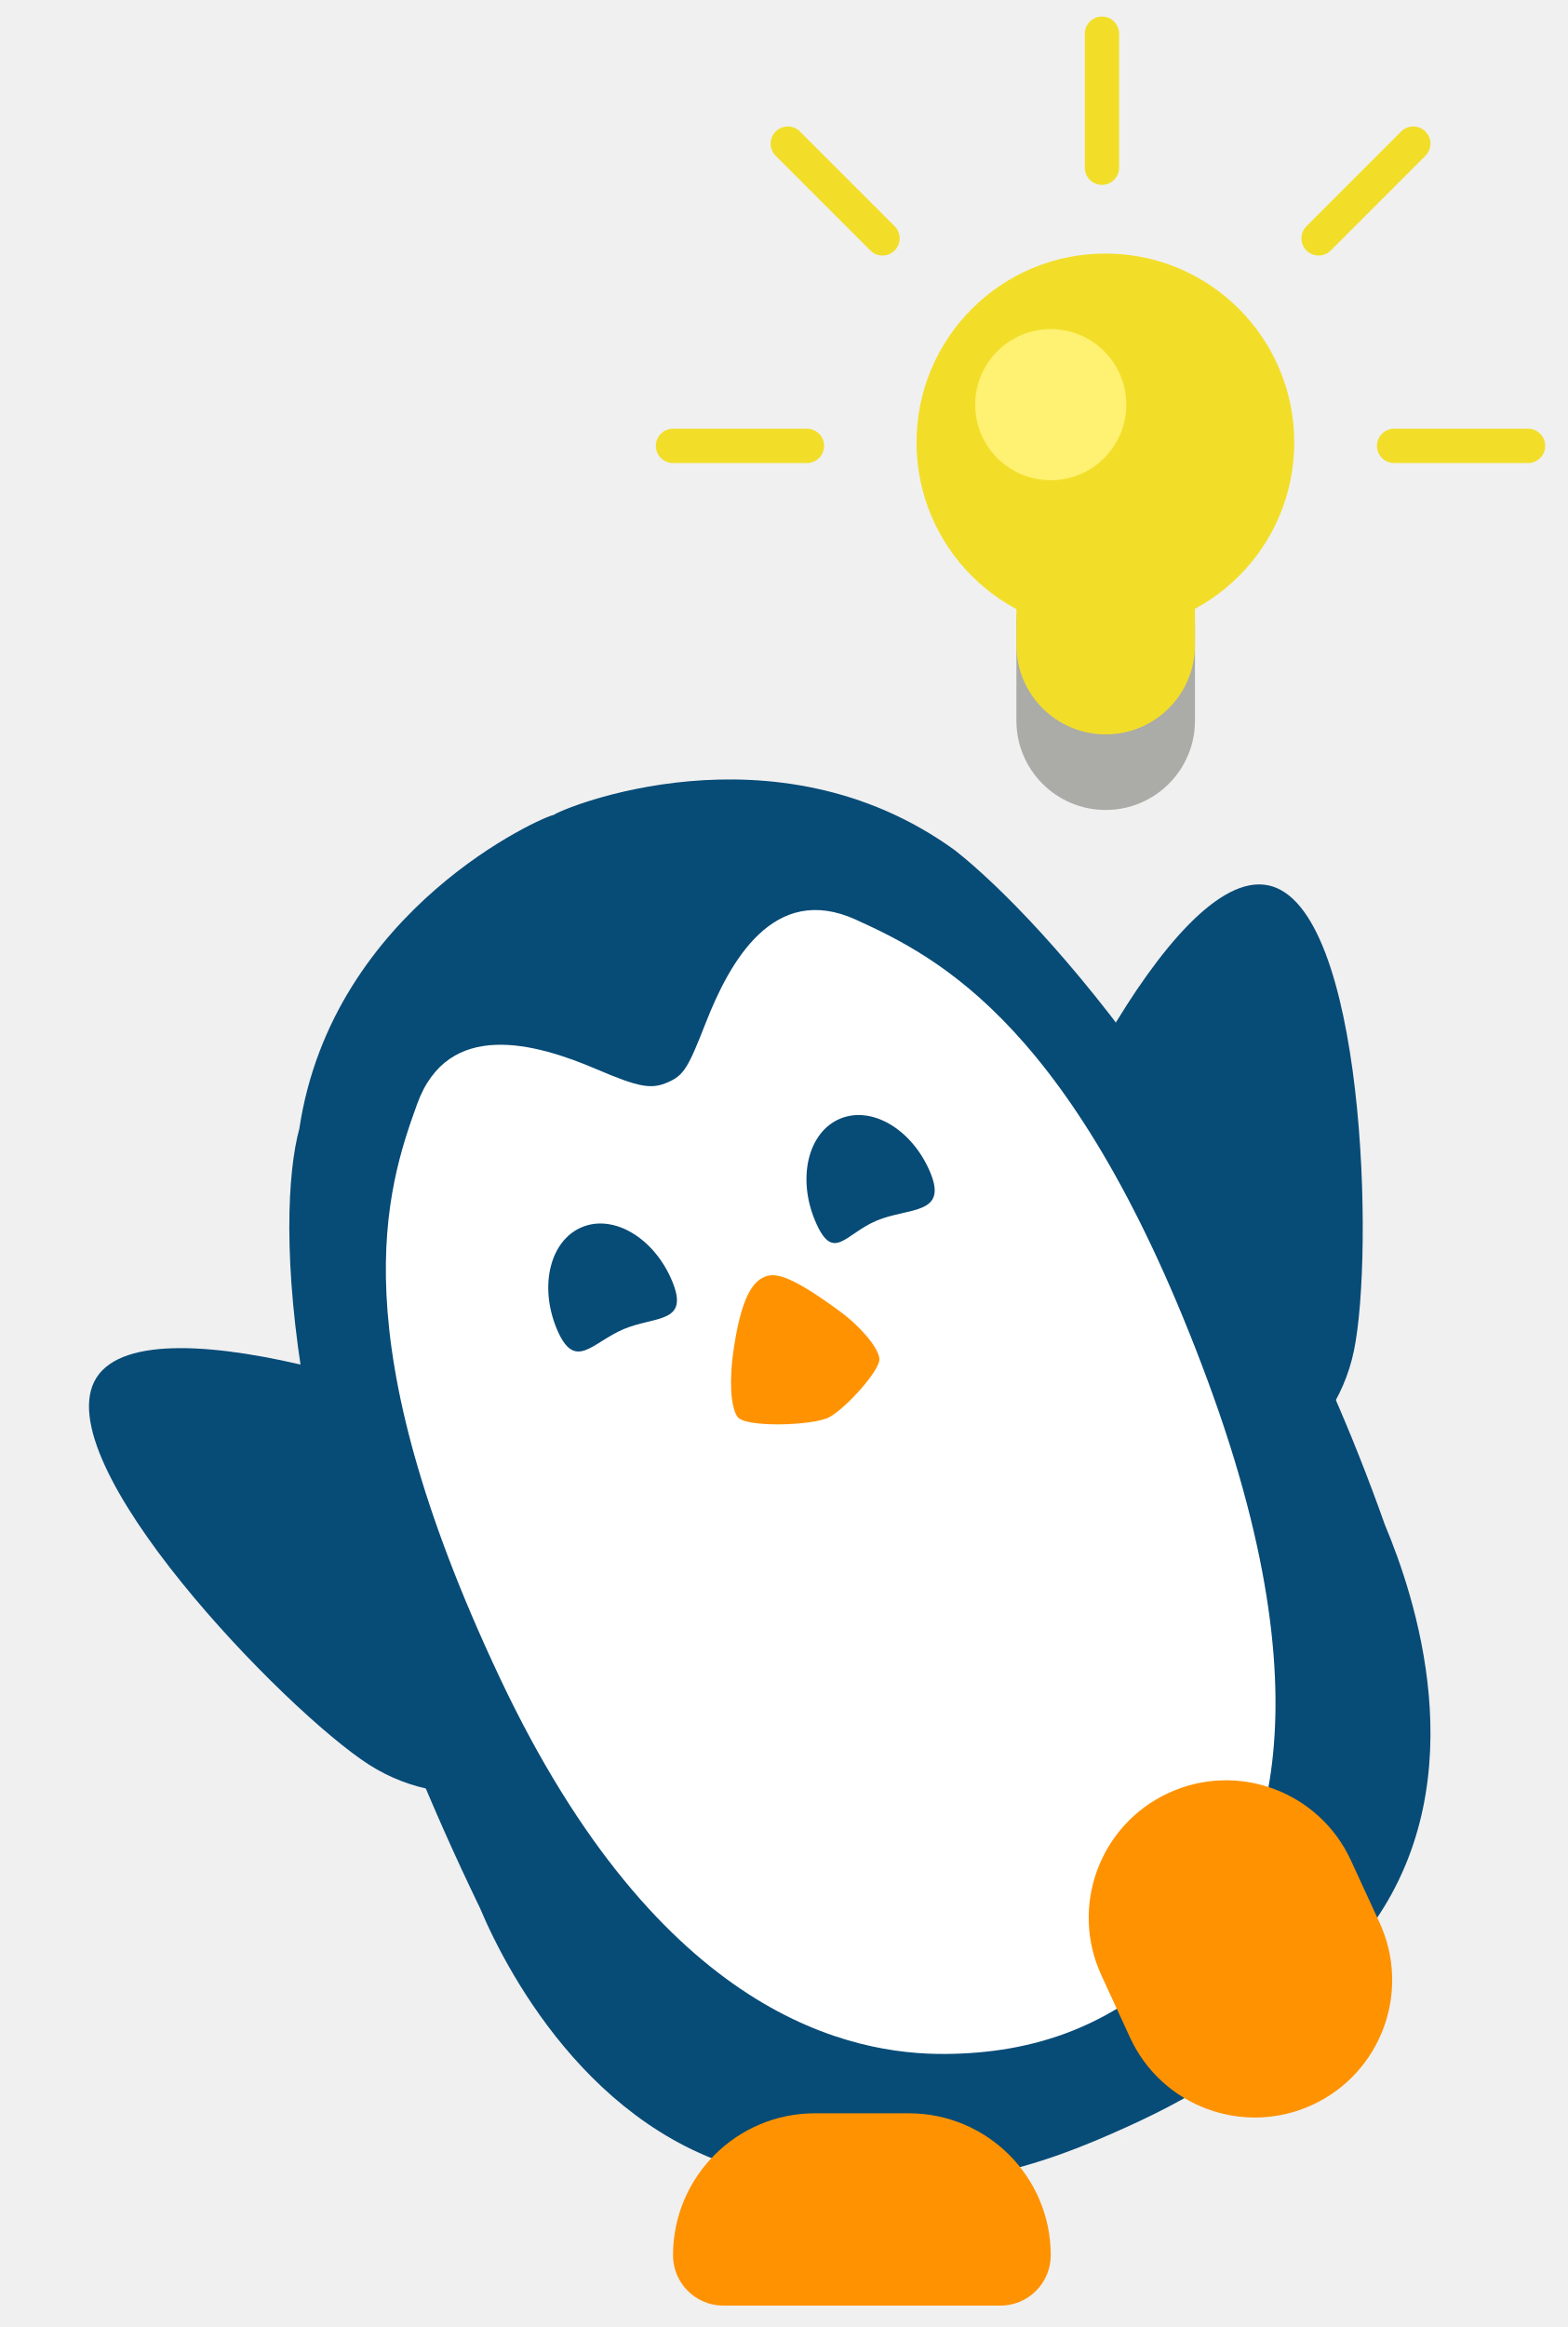
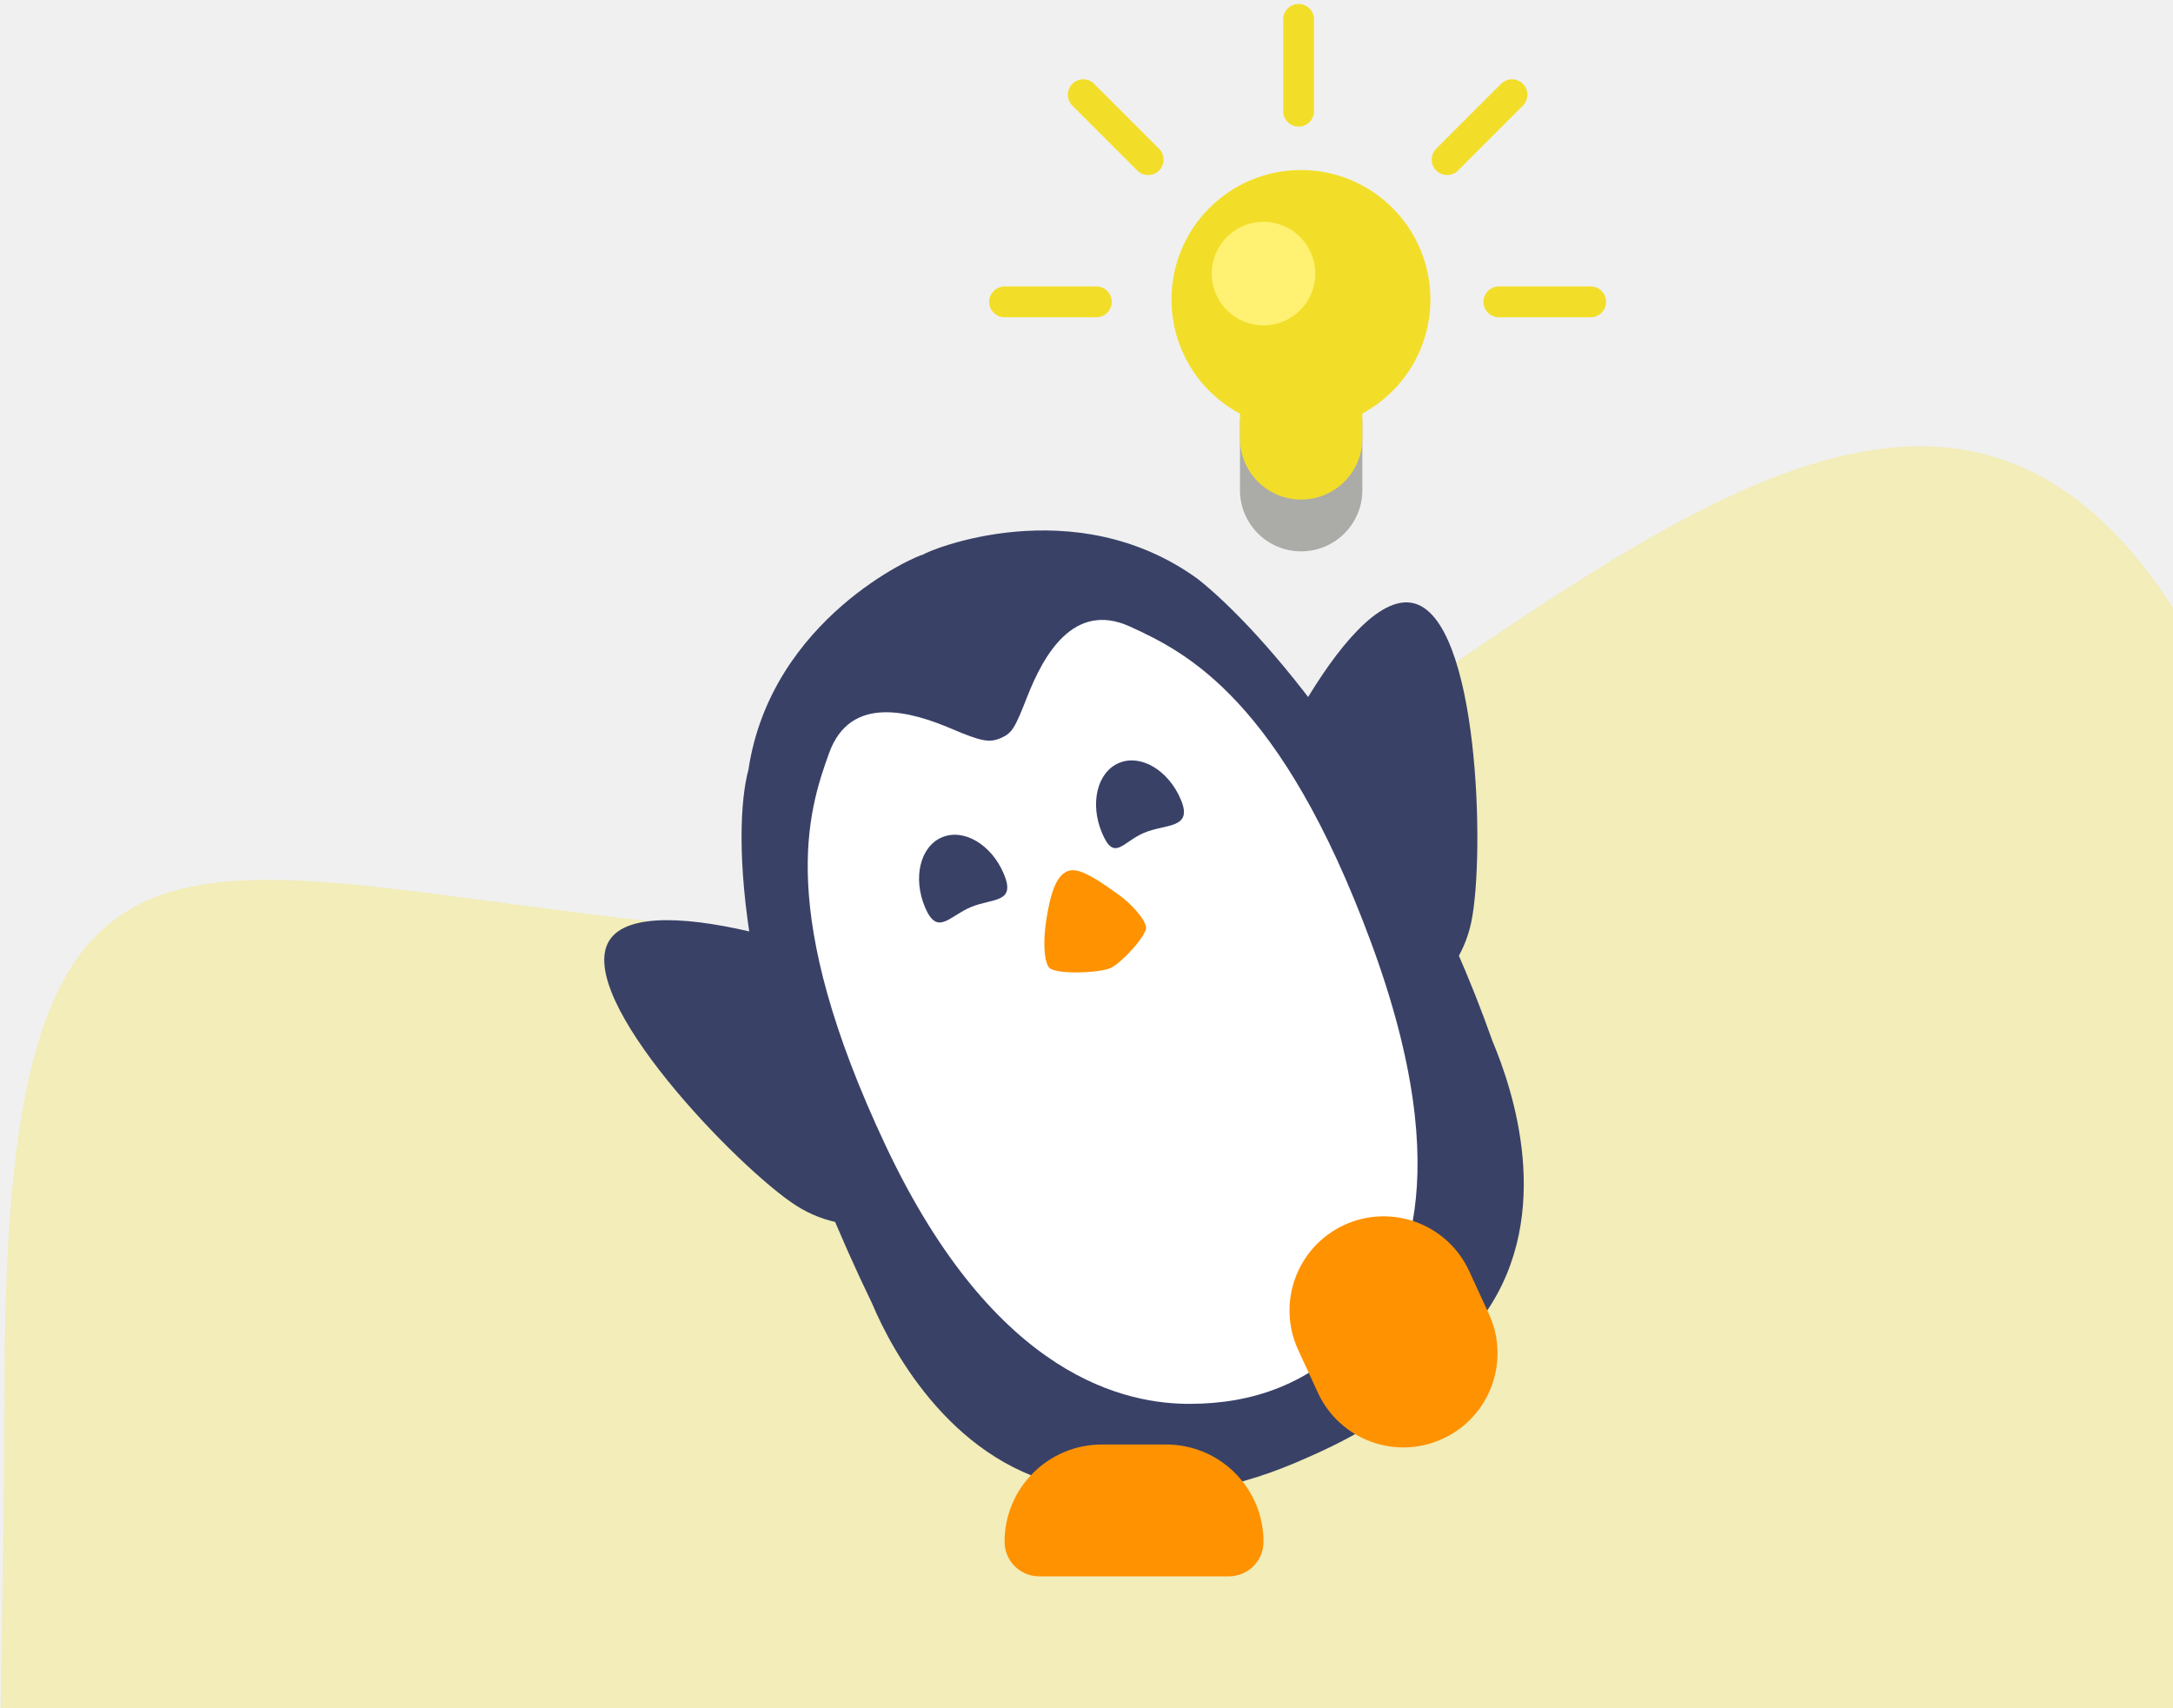
- <svg xmlns="http://www.w3.org/2000/svg" width="93" height="138" viewBox="0 0 93 138" fill="none">
-   <path d="M80.311 80.115C79.108 85.861 73.474 89.544 67.728 88.34C61.982 87.137 58.3 81.503 59.503 75.757C60.706 70.011 69.487 51.3 75.233 52.504C80.979 53.707 81.514 74.369 80.311 80.115Z" fill="#074B77" />
-   <path d="M21.887 104.65C26.832 107.814 33.406 106.37 36.57 101.425C39.734 96.48 38.29 89.906 33.345 86.742C28.4 83.578 8.893 76.747 5.729 81.692C2.565 86.637 16.942 101.486 21.887 104.65Z" fill="#074B77" />
-   <path d="M64.747 124.611C64.778 124.611 64.798 124.6 64.828 124.572C64.394 124.6 64.334 124.611 64.747 124.611Z" fill="white" />
-   <path d="M68.85 124.576C68.871 124.595 68.891 124.606 68.911 124.606C69.274 124.606 69.224 124.595 68.85 124.576Z" fill="white" />
-   <path d="M32.855 48.326C33.243 47.98 45.924 42.654 56.642 50.423C61.884 54.544 74.325 68.313 82.145 90.413C83.897 94.587 87.54 105.287 81.55 113.937C76.465 121.277 71.113 124.201 66.808 126.152C62.001 128.329 55.742 130.735 45.98 129.057C35.611 127.277 30.218 117.312 28.465 113.139C16.54 88.491 16.357 72.067 17.756 66.936C19.72 53.842 32.335 48.361 32.855 48.326Z" fill="#074B77" />
-   <path d="M66.872 126.78C66.882 126.78 66.892 126.769 66.902 126.76C66.72 126.769 66.69 126.78 66.872 126.78Z" fill="white" />
-   <path d="M50.777 54.543C45.881 52.31 43.281 57.05 41.871 60.641C40.83 63.301 40.576 63.764 39.626 64.179C38.637 64.61 37.956 64.508 35.334 63.386C31.78 61.872 26.576 60.41 24.744 65.475C22.91 70.534 20.096 79.233 29.638 99.477C39.181 119.722 50.606 121.846 56.069 121.807C61.091 121.771 66.434 120.342 71.15 114.961C74.071 111.621 79.397 102.824 71.624 81.837C63.855 60.856 55.683 56.779 50.777 54.543Z" fill="white" />
-   <path d="M66.759 126.763C66.769 126.772 66.779 126.772 66.789 126.772C66.941 126.783 66.921 126.772 66.759 126.763Z" fill="white" />
-   <path d="M49.876 77.809C47.092 75.761 46.054 75.426 45.37 75.714C44.686 76.001 43.941 76.838 43.465 80.414C43.31 81.631 43.287 83.365 43.746 84.022C44.2 84.681 48.222 84.549 49.172 84.055C50.148 83.55 52.254 81.227 52.165 80.558C52.066 79.829 50.904 78.561 49.876 77.809Z" fill="#FF9200" />
-   <path d="M55.178 69.521C56.247 72.067 53.886 71.597 52 72.389C50.114 73.181 49.418 74.935 48.349 72.389C47.28 69.843 47.942 67.137 49.828 66.345C51.714 65.553 54.109 66.975 55.178 69.521Z" fill="#074B77" />
-   <path d="M39.862 75.953C40.931 78.499 38.886 78.029 37 78.821C35.114 79.613 34.102 81.367 33.033 78.821C31.964 76.275 32.626 73.569 34.512 72.778C36.397 71.986 38.793 73.407 39.862 75.953Z" fill="#074B77" />
-   <path d="M39.923 133.745C39.923 129.095 43.693 125.326 48.343 125.326H53.91C58.56 125.326 62.329 129.095 62.329 133.745C62.329 135.395 60.992 136.732 59.342 136.732H42.911C41.261 136.732 39.923 135.395 39.923 133.745Z" fill="#FF9200" />
-   <rect x="61.922" y="109.734" width="16.295" height="20.369" rx="8.148" transform="rotate(-24.7204 61.9219 109.734)" fill="#FF9200" />
-   <rect x="60.292" y="31.739" width="10.592" height="16.295" rx="5.296" fill="#ABABA8" />
-   <rect x="54.368" y="15.036" width="22.406" height="22.406" rx="11.203" fill="#F2DE29" />
-   <rect x="60.292" y="28.072" width="10.592" height="15.48" rx="5.296" fill="#F2DE29" />
-   <path d="M65.367 9.944V2" stroke="#F2DE29" stroke-width="2.037" stroke-linecap="round" />
-   <path d="M78.217 14.135L83.834 8.518" stroke="#F2DE29" stroke-width="2.037" stroke-linecap="round" />
-   <path d="M52.349 14.135L46.731 8.518" stroke="#F2DE29" stroke-width="2.037" stroke-linecap="round" />
-   <path d="M82.698 26.443H90.642" stroke="#F2DE29" stroke-width="2.037" stroke-linecap="round" />
-   <path d="M47.867 26.443H39.923" stroke="#F2DE29" stroke-width="2.037" stroke-linecap="round" />
-   <circle cx="62.329" cy="23.999" r="4.481" fill="#FFF171" />
+ <svg xmlns="http://www.w3.org/2000/svg" width="112" height="88" viewBox="0 0 112 88" fill="none">
+   <path d="M123.095 66.895C154.23 164.03 72.402 123.224 33.73 123.224C-4.941 123.224 0.23 110.336 0.23 71.534C0.23 32.733 12.559 48.53 51.23 48.53C83.434 34.612 109.885 -9.989 123.095 66.895Z" fill="#F2EDB9" />
+   <path d="M75.832 47.524C75.116 50.947 71.76 53.14 68.338 52.423C64.916 51.707 62.722 48.351 63.439 44.929C64.156 41.507 69.385 30.363 72.808 31.079C76.23 31.796 76.549 44.102 75.832 47.524Z" fill="#394167" />
+   <path d="M41.036 62.137C43.981 64.022 47.896 63.162 49.781 60.217C51.665 57.271 50.805 53.356 47.86 51.472C44.915 49.587 33.297 45.519 31.412 48.464C29.528 51.409 38.091 60.253 41.036 62.137Z" fill="#394167" />
+   <path d="M66.563 74.026C66.581 74.026 66.593 74.019 66.611 74.002C66.352 74.019 66.316 74.026 66.563 74.026Z" fill="white" />
+   <path d="M69.007 74.005C69.019 74.016 69.031 74.023 69.043 74.023C69.259 74.023 69.229 74.016 69.007 74.005Z" fill="white" />
+   <path d="M47.568 28.591C47.799 28.385 55.352 25.213 61.735 29.84C64.858 32.295 72.267 40.495 76.924 53.658C77.968 56.143 80.138 62.516 76.57 67.668C73.542 72.04 70.354 73.781 67.79 74.944C64.927 76.24 61.199 77.673 55.385 76.674C49.209 75.614 45.998 69.679 44.954 67.193C37.851 52.513 37.742 42.731 38.575 39.675C39.745 31.876 47.258 28.612 47.568 28.591Z" fill="#394167" />
+   <path d="M67.828 75.317C67.834 75.317 67.84 75.311 67.846 75.306C67.738 75.311 67.719 75.317 67.828 75.317Z" fill="white" />
+   <path d="M58.242 32.294C55.326 30.964 53.777 33.787 52.938 35.926C52.318 37.51 52.166 37.786 51.6 38.033C51.011 38.29 50.605 38.229 49.044 37.561C46.927 36.659 43.828 35.788 42.737 38.805C41.644 41.818 39.968 46.999 45.652 59.056C51.336 71.114 58.14 72.379 61.393 72.356C64.385 72.334 67.567 71.483 70.376 68.278C72.116 66.289 75.288 61.05 70.658 48.55C66.031 36.054 61.164 33.626 58.242 32.294Z" fill="white" />
+   <path d="M67.761 75.308C67.767 75.313 67.773 75.313 67.779 75.313C67.87 75.32 67.857 75.313 67.761 75.308Z" fill="white" />
+   <path d="M57.706 46.151C56.047 44.931 55.429 44.732 55.022 44.903C54.614 45.074 54.171 45.573 53.888 47.703C53.795 48.428 53.781 49.46 54.055 49.851C54.325 50.244 56.721 50.165 57.286 49.871C57.868 49.57 59.122 48.187 59.069 47.788C59.01 47.354 58.318 46.599 57.706 46.151Z" fill="#FF9200" />
+   <path d="M60.863 41.215C61.5 42.731 60.093 42.451 58.97 42.923C57.847 43.395 57.433 44.439 56.796 42.923C56.159 41.407 56.553 39.795 57.676 39.323C58.8 38.852 60.226 39.699 60.863 41.215Z" fill="#394167" />
+   <path d="M51.741 45.046C52.378 46.562 51.16 46.282 50.036 46.754C48.913 47.225 48.31 48.27 47.674 46.754C47.037 45.237 47.431 43.626 48.554 43.154C49.678 42.683 51.104 43.529 51.741 45.046Z" fill="#394167" />
+   <path d="M51.778 79.466C51.778 76.696 54.023 74.451 56.792 74.451H60.108C62.878 74.451 65.123 76.696 65.123 79.466C65.123 80.448 64.326 81.245 63.343 81.245H53.557C52.575 81.245 51.778 80.448 51.778 79.466Z" fill="#FF9200" />
+   <rect x="64.88" y="65.165" width="9.705" height="12.132" rx="4.853" transform="rotate(-24.7204 64.8798 65.1654)" fill="#FF9200" />
+   <rect x="63.91" y="18.712" width="6.308" height="9.705" rx="3.154" fill="#ABABA8" />
+   <rect x="60.381" y="8.764" width="13.345" height="13.345" rx="6.672" fill="#F2DE29" />
+   <rect x="63.91" y="16.528" width="6.308" height="9.22" rx="3.154" fill="#F2DE29" />
+   <path d="M66.932 5.731V1" stroke="#F2DE29" stroke-width="1.588" stroke-linecap="round" />
+   <path d="M74.585 8.228L77.931 4.882" stroke="#F2DE29" stroke-width="1.588" stroke-linecap="round" />
+   <path d="M59.178 8.228L55.832 4.882" stroke="#F2DE29" stroke-width="1.588" stroke-linecap="round" />
+   <path d="M77.254 15.558H81.986" stroke="#F2DE29" stroke-width="1.588" stroke-linecap="round" />
+   <path d="M56.509 15.558H51.778" stroke="#F2DE29" stroke-width="1.588" stroke-linecap="round" />
+   <circle cx="65.123" cy="14.102" r="2.669" fill="#FFF171" />
</svg>
